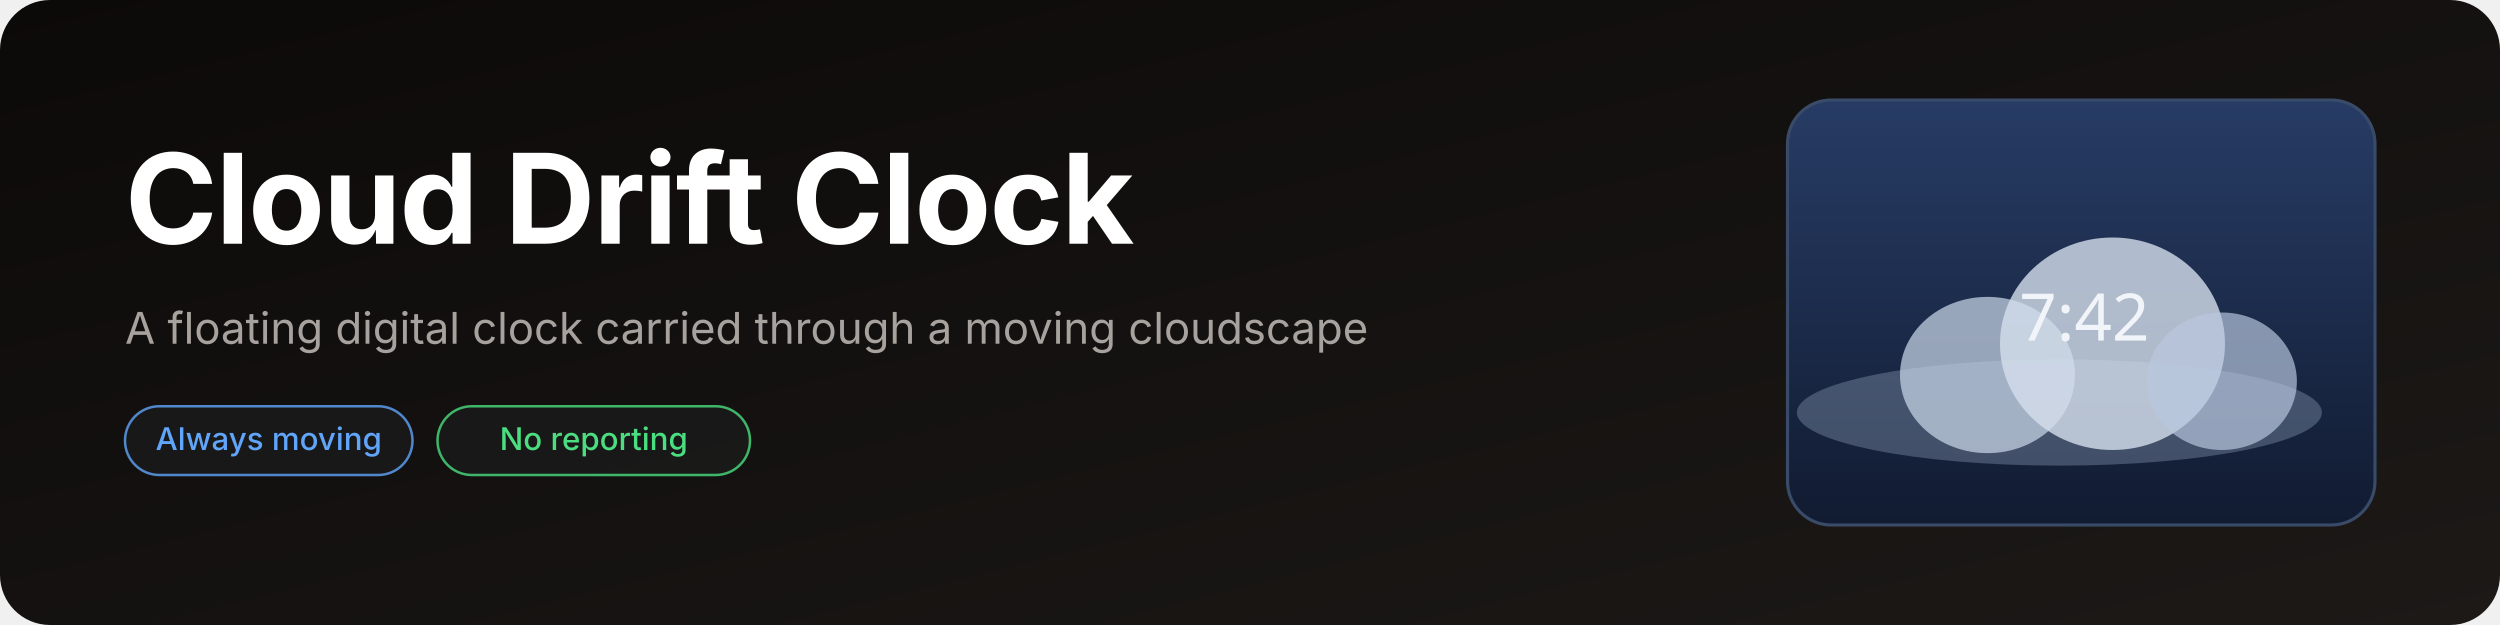
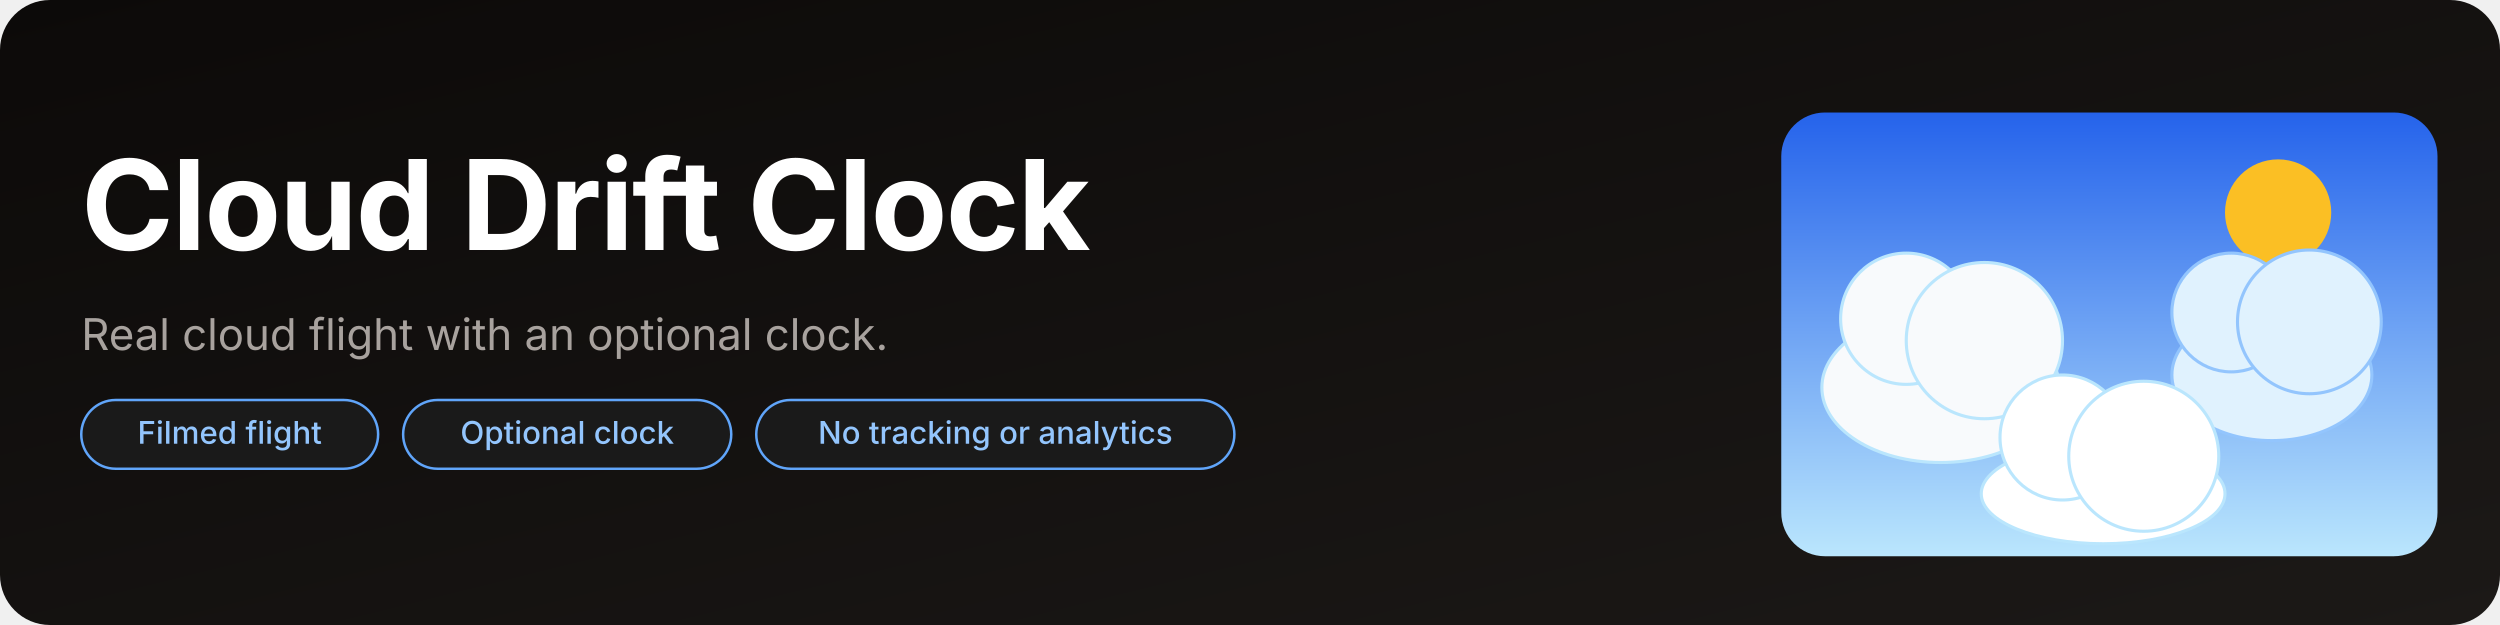
- <svg xmlns="http://www.w3.org/2000/svg" viewBox="0 0 800 200" role="img" aria-labelledby="title desc">
+ <svg xmlns="http://www.w3.org/2000/svg" width="800" height="200" viewBox="0 0 800 200" role="img" aria-label="Cloud Drift Clock: real cloud flight, optional clock, no tracking or analytics">
  <defs>
-     <linearGradient id="bg" x2="1" y2="1">
+     <linearGradient id="background" x2="1" y2="1">
      <stop stop-color="#0c0a09" />
      <stop offset="1" stop-color="#1c1917" />
    </linearGradient>
    <linearGradient id="sky" x2="0" y2="1">
-       <stop stop-color="#273c65" />
-       <stop offset="1" stop-color="#111b31" />
+       <stop stop-color="#2563eb" />
+       <stop offset="1" stop-color="#bae6fd" />
    </linearGradient>
+     <clipPath id="cloudWindow">
+       <rect width="210" height="142" rx="14" />
+     </clipPath>
  </defs>
-   <rect width="800" height="200" rx="16" fill="url(#bg)" />
-   <text x="40" y="78" fill="#fff" font-family="system-ui,-apple-system,'Segoe UI',sans-serif" font-size="40" font-weight="700" letter-spacing="-.5">Cloud Drift Clock</text>
-   <text x="40" y="110" fill="#a8a29e" font-family="system-ui,-apple-system,'Segoe UI',sans-serif" font-size="14">A floating digital clock carried through a moving cloudscape</text>
-   <g font-family="system-ui,-apple-system,'Segoe UI',sans-serif" font-size="10" font-weight="500" text-anchor="middle">
-     <rect x="40" y="130" width="92" height="22" rx="11" fill="#1a1a1a" opacity=".8" stroke="#60a5fa" stroke-width=".8" />
-     <text x="86" y="144" fill="#60a5fa">Always moving</text>
-     <rect x="140" y="130" width="100" height="22" rx="11" fill="#1a1a1a" opacity=".8" stroke="#4ade80" stroke-width=".8" />
-     <text x="190" y="144" fill="#4ade80">No reporting</text>
+   <style>@keyframes driftA{0%,100%{transform:translateX(-5px)}50%{transform:translateX(12px)}}@keyframes driftB{0%,100%{transform:translate(4px,-2px)}50%{transform:translate(-10px,4px)}}.cloud-a{animation:driftA 7s ease-in-out infinite;transform-box:fill-box;transform-origin:center}.cloud-b{animation:driftB 9s ease-in-out -3s infinite;transform-box:fill-box;transform-origin:center}.cloud-c{animation:driftA 6s ease-in-out -2s infinite;transform-box:fill-box;transform-origin:center}@media(prefers-reduced-motion:reduce){.cloud-a,.cloud-b,.cloud-c{animation:none}}</style>
+   <rect width="800" height="200" rx="16" fill="url(#background)" />
+   <g font-family="system-ui, -apple-system, 'Segoe UI', sans-serif">
+     <text x="26" y="80" font-size="40" font-weight="700" letter-spacing="-.5" fill="#ffffff">Cloud Drift Clock</text>
+     <text x="26" y="112" font-size="14" fill="#a8a29e">Real cloud flight with an optional clock.</text>
+     <rect x="26" y="128" width="95" height="22" rx="11" fill="#1a1a1a" stroke="#60a5fa" stroke-width=".8" />
+     <text x="73.5" y="142" font-size="10" font-weight="500" text-anchor="middle" fill="#93c5fd">Filmed flight</text>
+     <rect x="129" y="128" width="105" height="22" rx="11" fill="#1a1a1a" stroke="#60a5fa" stroke-width=".8" />
+     <text x="181.5" y="142" font-size="10" font-weight="500" text-anchor="middle" fill="#93c5fd">Optional clock</text>
+     <rect x="242" y="128" width="153" height="22" rx="11" fill="#1a1a1a" stroke="#60a5fa" stroke-width=".8" />
+     <text x="318.5" y="142" font-size="10" font-weight="500" text-anchor="middle" fill="#93c5fd">No tracking or analytics</text>
  </g>
-   <g transform="translate(572 32)">
-     <rect width="188" height="136" rx="14" fill="url(#sky)" stroke="#394b68" />
-     <ellipse cx="87" cy="100" rx="84" ry="17" fill="#aebed7" opacity=".3" />
-     <ellipse cx="64" cy="88" rx="28" ry="25" fill="#c8d5e8" opacity=".72" />
-     <ellipse cx="104" cy="78" rx="36" ry="34" fill="#d4deec" opacity=".8" />
-     <ellipse cx="139" cy="90" rx="24" ry="22" fill="#b8c8df" opacity=".68" />
-     <text x="95" y="77" text-anchor="middle" fill="#f1f5f9" font-family="system-ui,sans-serif" font-size="21" font-weight="300">7:42</text>
+   <g transform="translate(570,36)">
+     <rect width="210" height="142" rx="14" fill="url(#sky)" />
+     <g clip-path="url(#cloudWindow)">
+       <circle cx="159" cy="32" r="17" fill="#fbbf24" />
+       <g class="cloud-a" fill="#f8fafc" stroke="#bae6fd" stroke-width="1">
+         <ellipse cx="51" cy="88" rx="38" ry="24" />
+         <circle cx="40" cy="66" r="21" />
+         <circle cx="65" cy="73" r="25" />
+       </g>
+       <g class="cloud-b" fill="#e0f2fe" stroke="#93c5fd" stroke-width="1">
+         <ellipse cx="157" cy="84" rx="32" ry="21" />
+         <circle cx="144" cy="64" r="19" />
+         <circle cx="169" cy="67" r="23" />
+       </g>
+       <g class="cloud-c" fill="#ffffff" stroke="#bae6fd" stroke-width="1">
+         <ellipse cx="103" cy="122" rx="39" ry="16" />
+         <circle cx="90" cy="104" r="20" />
+         <circle cx="116" cy="110" r="24" />
+       </g>
+     </g>
  </g>
</svg>
